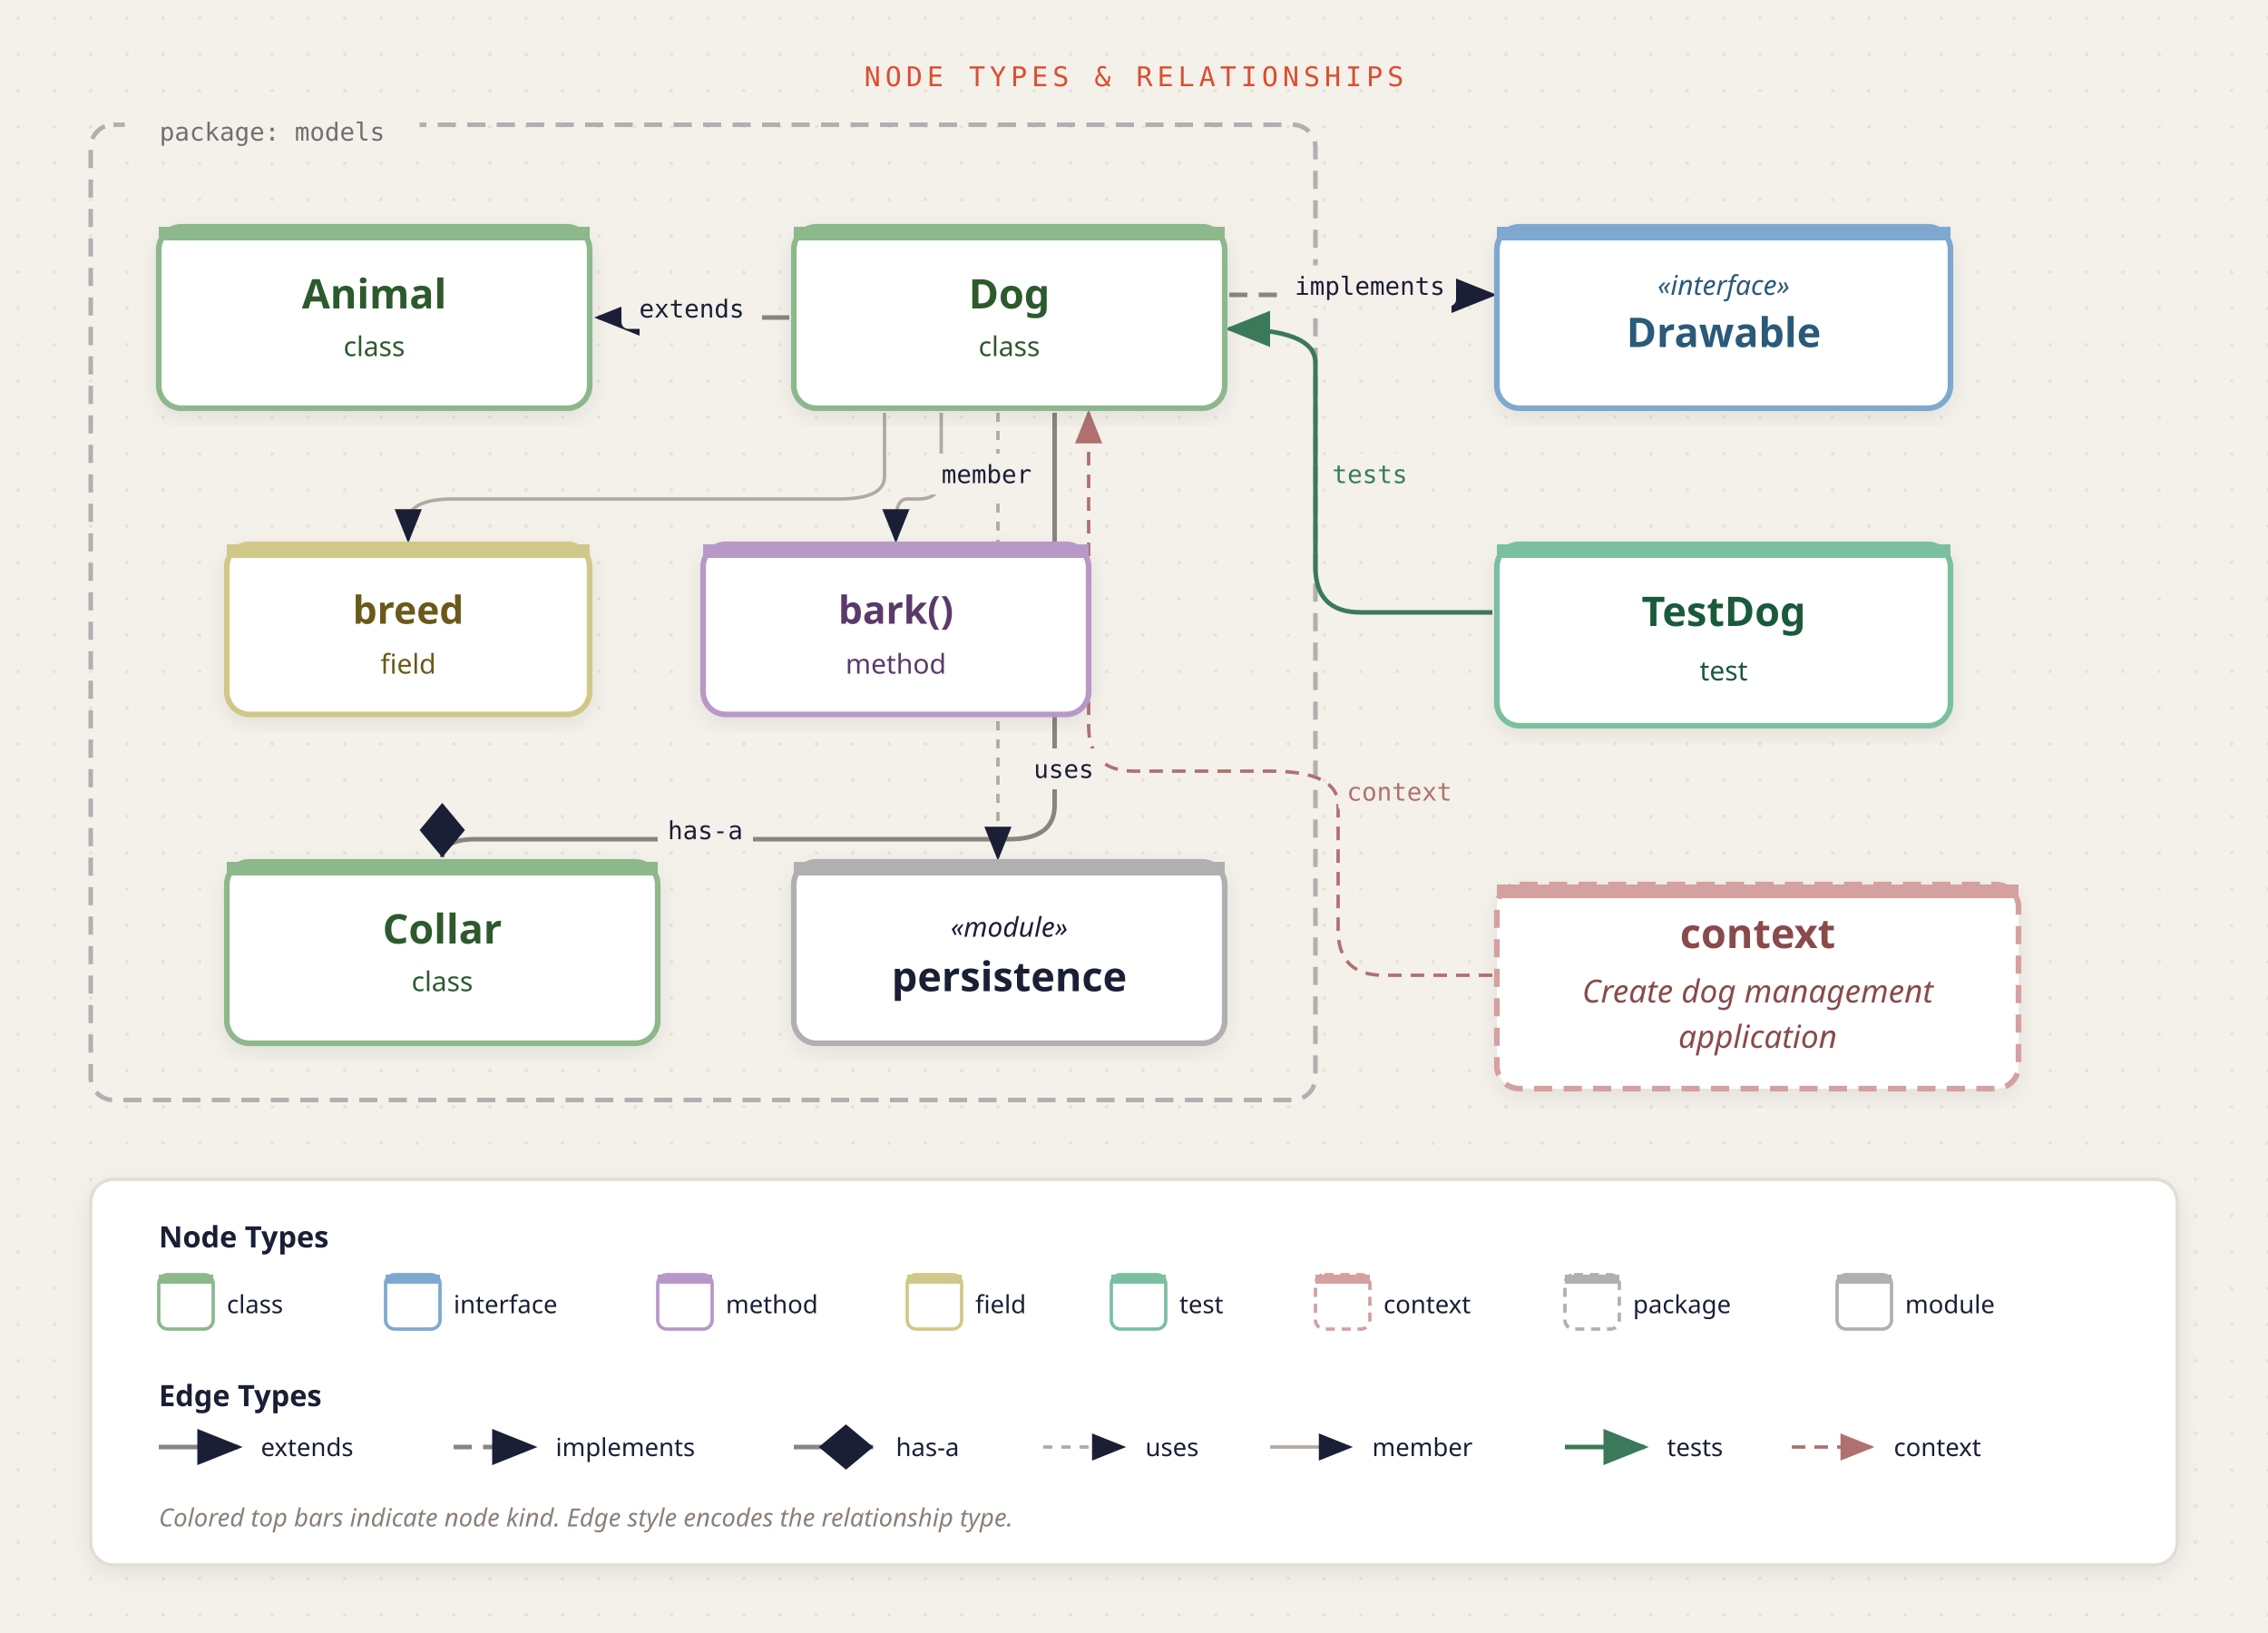
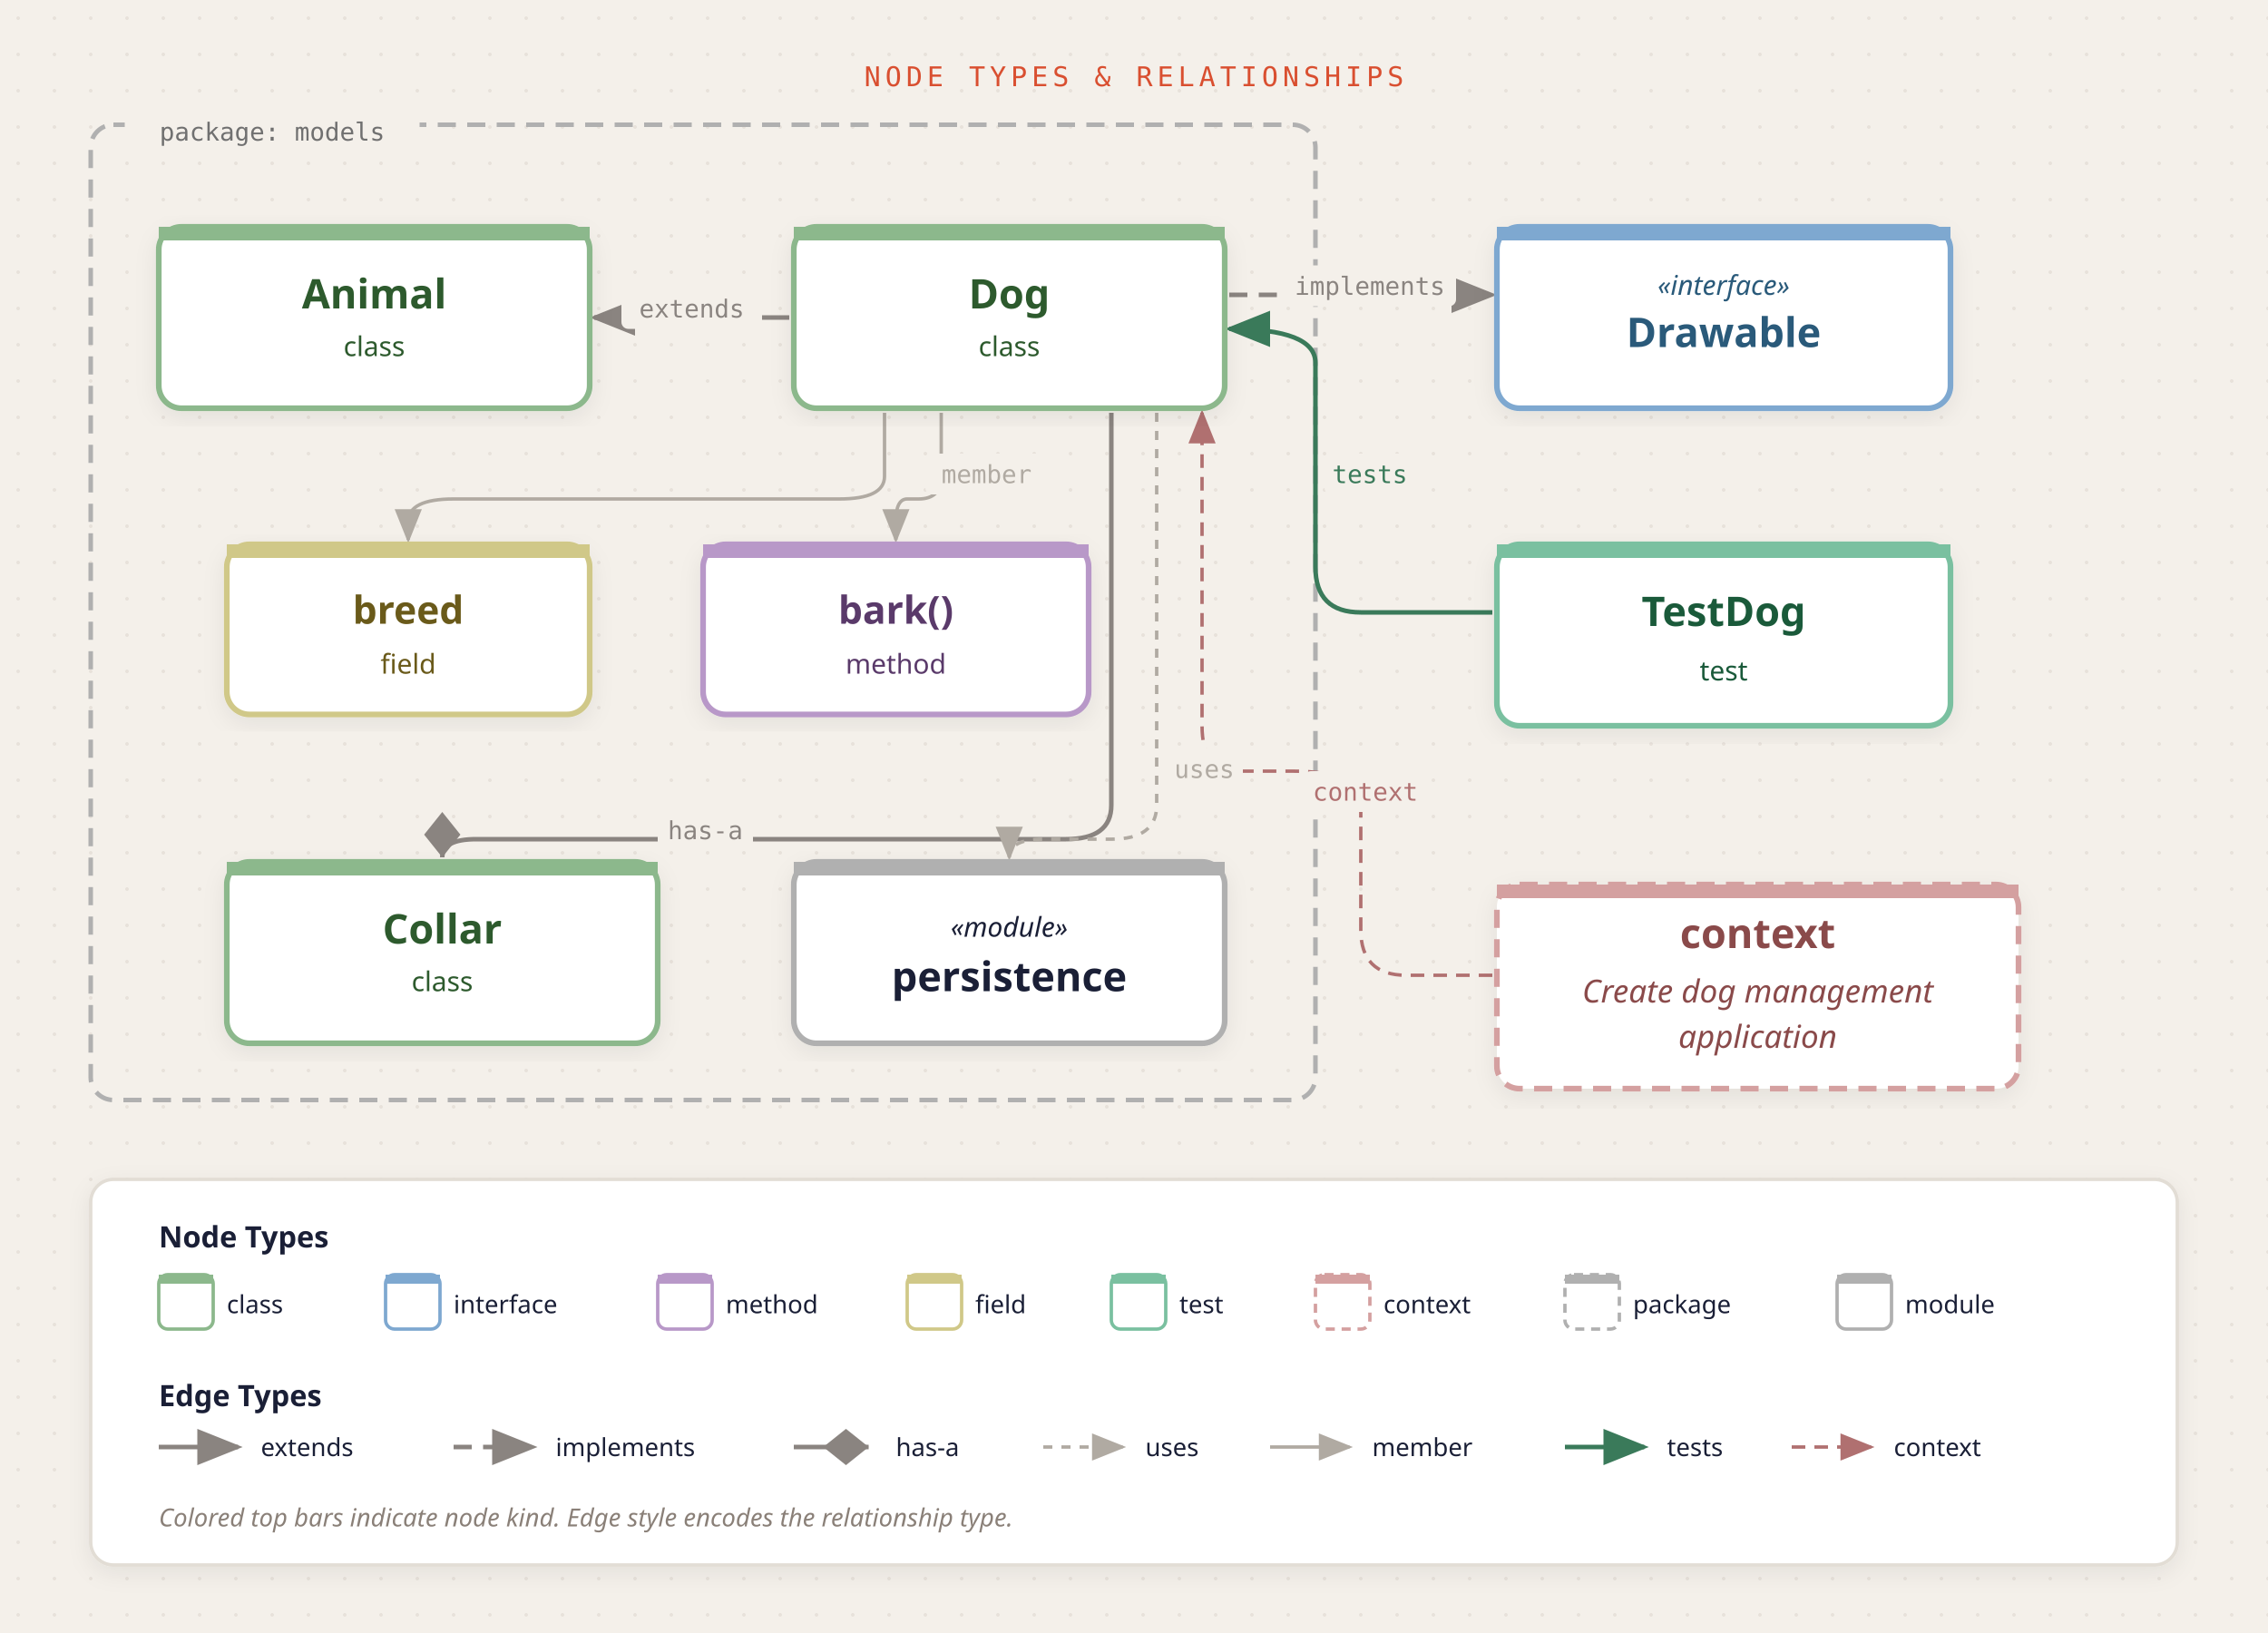
<svg xmlns="http://www.w3.org/2000/svg" viewBox="0 0 1000 720">
  <defs>
    <pattern id="dots" x="0" y="0" width="16" height="16" patternUnits="userSpaceOnUse">
      <circle cx="8" cy="8" r="0.8" fill="#a09080" opacity="0.15" />
    </pattern>
    <filter id="shadow">
      <feDropShadow dx="0" dy="3" stdDeviation="5" flood-color="#000" flood-opacity="0.07" />
    </filter>
-     <marker id="arrow-ink" markerWidth="10" markerHeight="8" refX="9" refY="4" orient="auto">
-       <path d="M0,0 L10,4 L0,8 Z" fill="#1a1f36" />
+     <marker id="arrow-primary" markerWidth="10" markerHeight="8" refX="9" refY="4" orient="auto">
+       <path d="M0,0 L10,4 L0,8 Z" fill="#8a8480" />
+     </marker>
+     <marker id="diamond-primary" markerWidth="10" markerHeight="8" refX="10" refY="4" orient="auto">
+       <path d="M0,4 L5,0 L10,4 L5,8 Z" fill="#8a8480" />
+     </marker>
+     <marker id="arrow-secondary" markerWidth="10" markerHeight="8" refX="9" refY="4" orient="auto">
+       <path d="M0,0 L10,4 L0,8 Z" fill="#b0aaa2" />
    </marker>
    <marker id="arrow-green" markerWidth="10" markerHeight="8" refX="9" refY="4" orient="auto">
      <path d="M0,0 L10,4 L0,8 Z" fill="#3a7a5a" />
    </marker>
    <marker id="arrow-rose" markerWidth="10" markerHeight="8" refX="9" refY="4" orient="auto">
      <path d="M0,0 L10,4 L0,8 Z" fill="#b07070" />
-     </marker>
-     <marker id="diamond" markerWidth="12" markerHeight="10" refX="12" refY="5" orient="auto">
-       <path d="M0,5 L6,0 L12,5 L6,10 Z" fill="#1a1f36" />
    </marker>
  </defs>
  <rect width="1000" height="720" fill="#f4f0ea" />
  <rect width="1000" height="720" fill="url(#dots)" />
  <text x="500" y="38" text-anchor="middle" font-family="monospace" font-size="12" fill="#d94f30" letter-spacing="2">NODE TYPES &amp; RELATIONSHIPS</text>
  <rect x="40" y="55" width="540" height="430" rx="10" stroke="#b0b0b0" stroke-width="2" stroke-dasharray="8,5" fill="none" />
  <rect x="55" y="47" width="130" height="20" rx="3" fill="#f4f0ea" />
  <text x="120" y="62" text-anchor="middle" font-family="monospace" font-size="11" fill="#707070">package: models</text>
-   <line x1="348" y1="140" x2="264" y2="140" stroke="#8a8480" stroke-width="2" marker-end="url(#arrow-ink)" />
-   <path d="M 415 182 L 415 210 Q 415 220 405 220 L 400 220 Q 395 220 395 230 L 395 238" stroke="#b0aaa2" stroke-width="1.5" fill="none" marker-end="url(#arrow-ink)" />
-   <path d="M 390 182 L 390 210 Q 390 220 370 220 L 200 220 Q 180 220 180 230 L 180 238" stroke="#b0aaa2" stroke-width="1.5" fill="none" marker-end="url(#arrow-ink)" />
-   <path d="M 465 182 L 465 355 Q 465 370 445 370 L 210 370 Q 195 370 195 378" stroke="#8a8480" stroke-width="2" fill="none" marker-end="url(#diamond)" />
-   <line x1="542" y1="130" x2="658" y2="130" stroke="#8a8480" stroke-width="2" stroke-dasharray="8,5" marker-end="url(#arrow-ink)" />
+   <line x1="348" y1="140" x2="262" y2="140" stroke="#8a8480" stroke-width="2" marker-end="url(#arrow-primary)" />
+   <path d="M 415 182 L 415 210 Q 415 220 405 220 L 400 220 Q 395 220 395 230 L 395 238" stroke="#b0aaa2" stroke-width="1.5" fill="none" marker-end="url(#arrow-secondary)" />
+   <path d="M 390 182 L 390 210 Q 390 220 370 220 L 200 220 Q 180 220 180 230 L 180 238" stroke="#b0aaa2" stroke-width="1.5" fill="none" marker-end="url(#arrow-secondary)" />
+   <path d="M 490 182 L 490 355 Q 490 370 470 370 L 210 370 Q 195 370 195 378" stroke="#8a8480" stroke-width="2" fill="none" marker-end="url(#diamond-primary)" />
+   <line x1="542" y1="130" x2="658" y2="130" stroke="#8a8480" stroke-width="2" stroke-dasharray="8,5" marker-end="url(#arrow-primary)" />
  <path d="M 658 270 L 600 270 Q 580 270 580 250 L 580 160 Q 580 145 542 145" stroke="#3a7a5a" stroke-width="2" fill="none" marker-end="url(#arrow-green)" />
-   <line x1="440" y1="182" x2="440" y2="378" stroke="#b0aaa2" stroke-width="1.5" stroke-dasharray="4,4" fill="none" marker-end="url(#arrow-ink)" />
-   <path d="M 658 430 L 610 430 Q 590 430 590 410 L 590 355 Q 590 340 560 340 L 500 340 Q 480 340 480 320 L 480 182" stroke="#b07070" stroke-width="1.5" stroke-dasharray="6,4" fill="none" marker-end="url(#arrow-rose)" />
+   <path d="M 510 182 L 510 355 Q 510 370 490 370 L 460 370 Q 445 370 445 378" stroke="#b0aaa2" stroke-width="1.5" stroke-dasharray="4,4" fill="none" marker-end="url(#arrow-secondary)" />
+   <path d="M 658 430 L 620 430 Q 600 430 600 410 L 600 355 Q 600 340 570 340 L 545 340 Q 530 340 530 320 L 530 182" stroke="#b07070" stroke-width="1.5" stroke-dasharray="6,4" fill="none" marker-end="url(#arrow-rose)" />
  <g>
    <rect x="70" y="100" width="190" height="80" rx="10" fill="white" stroke="#8cb88c" stroke-width="2.5" filter="url(#shadow)" />
    <rect x="70" y="100" width="190" height="6" rx="10 10 0 0" fill="#8cb88c" />
    <text x="165" y="136" text-anchor="middle" font-family="sans-serif" font-size="18" font-weight="700" fill="#2d5a2d">Animal</text>
    <text x="165" y="157" text-anchor="middle" font-family="sans-serif" font-size="12" fill="#2d5a2d">class</text>
  </g>
  <g>
    <rect x="350" y="100" width="190" height="80" rx="10" fill="white" stroke="#8cb88c" stroke-width="2.5" filter="url(#shadow)" />
    <rect x="350" y="100" width="190" height="6" rx="10 10 0 0" fill="#8cb88c" />
    <text x="445" y="136" text-anchor="middle" font-family="sans-serif" font-size="18" font-weight="700" fill="#2d5a2d">Dog</text>
    <text x="445" y="157" text-anchor="middle" font-family="sans-serif" font-size="12" fill="#2d5a2d">class</text>
  </g>
  <g>
    <rect x="310" y="240" width="170" height="75" rx="10" fill="white" stroke="#b898c8" stroke-width="2.5" filter="url(#shadow)" />
    <rect x="310" y="240" width="170" height="6" rx="10 10 0 0" fill="#b898c8" />
    <text x="395" y="275" text-anchor="middle" font-family="sans-serif" font-size="17" font-weight="700" fill="#5a3a6a">bark()</text>
    <text x="395" y="297" text-anchor="middle" font-family="sans-serif" font-size="12" fill="#5a3a6a">method</text>
  </g>
  <g>
    <rect x="100" y="240" width="160" height="75" rx="10" fill="white" stroke="#d0c888" stroke-width="2.5" filter="url(#shadow)" />
    <rect x="100" y="240" width="160" height="6" rx="10 10 0 0" fill="#d0c888" />
    <text x="180" y="275" text-anchor="middle" font-family="sans-serif" font-size="17" font-weight="700" fill="#6a5a1a">breed</text>
    <text x="180" y="297" text-anchor="middle" font-family="sans-serif" font-size="12" fill="#6a5a1a">field</text>
  </g>
  <g>
    <rect x="100" y="380" width="190" height="80" rx="10" fill="white" stroke="#8cb88c" stroke-width="2.5" filter="url(#shadow)" />
    <rect x="100" y="380" width="190" height="6" rx="10 10 0 0" fill="#8cb88c" />
    <text x="195" y="416" text-anchor="middle" font-family="sans-serif" font-size="18" font-weight="700" fill="#2d5a2d">Collar</text>
    <text x="195" y="437" text-anchor="middle" font-family="sans-serif" font-size="12" fill="#2d5a2d">class</text>
  </g>
  <g>
    <rect x="350" y="380" width="190" height="80" rx="10" fill="white" stroke="#b0b0b0" stroke-width="2.5" filter="url(#shadow)" />
    <rect x="350" y="380" width="190" height="6" rx="10 10 0 0" fill="#b0b0b0" />
    <text x="445" y="413" text-anchor="middle" font-family="sans-serif" font-size="12" font-style="italic" fill="#1a1f36">«module»</text>
    <text x="445" y="437" text-anchor="middle" font-family="sans-serif" font-size="18" font-weight="600" fill="#1a1f36">persistence</text>
  </g>
  <g>
    <rect x="660" y="100" width="200" height="80" rx="10" fill="white" stroke="#7ea8d0" stroke-width="2.5" filter="url(#shadow)" />
    <rect x="660" y="100" width="200" height="6" rx="10 10 0 0" fill="#7ea8d0" />
    <text x="760" y="130" text-anchor="middle" font-family="sans-serif" font-size="12" font-style="italic" fill="#2a5a7a">«interface»</text>
    <text x="760" y="153" text-anchor="middle" font-family="sans-serif" font-size="18" font-weight="700" fill="#2a5a7a">Drawable</text>
  </g>
  <g>
    <rect x="660" y="240" width="200" height="80" rx="10" fill="white" stroke="#7ac0a0" stroke-width="2.5" filter="url(#shadow)" />
    <rect x="660" y="240" width="200" height="6" rx="10 10 0 0" fill="#7ac0a0" />
    <text x="760" y="276" text-anchor="middle" font-family="sans-serif" font-size="18" font-weight="700" fill="#1a5a3a">TestDog</text>
    <text x="760" y="300" text-anchor="middle" font-family="sans-serif" font-size="12" fill="#1a5a3a">test</text>
  </g>
  <g>
    <rect x="660" y="390" width="230" height="90" rx="10" fill="white" stroke="#d4a0a0" stroke-width="2.5" stroke-dasharray="8,5" filter="url(#shadow)" />
    <rect x="660" y="390" width="230" height="6" rx="10 10 0 0" fill="#d4a0a0" />
    <text x="775" y="418" text-anchor="middle" font-family="sans-serif" font-size="18" font-weight="700" fill="#8a4a4a">context</text>
    <text x="775" y="442" text-anchor="middle" font-family="sans-serif" font-size="14" font-style="italic" fill="#8a4a4a">Create dog management</text>
    <text x="775" y="462" text-anchor="middle" font-family="sans-serif" font-size="14" font-style="italic" fill="#8a4a4a">application</text>
  </g>
  <rect x="274" y="127" width="62" height="18" rx="3" fill="#f4f0ea" />
-   <text x="305" y="140" text-anchor="middle" font-family="monospace" font-size="11" fill="#1a1f36">extends</text>
+   <text x="305" y="140" text-anchor="middle" font-family="monospace" font-size="11" fill="#8a8480">extends</text>
  <rect x="408" y="200" width="55" height="18" rx="3" fill="#f4f0ea" />
-   <text x="435" y="213" text-anchor="middle" font-family="monospace" font-size="11" fill="#1a1f36">member</text>
+   <text x="435" y="213" text-anchor="middle" font-family="monospace" font-size="11" fill="#b0aaa2">member</text>
  <rect x="290" y="357" width="42" height="18" rx="3" fill="#f4f0ea" />
-   <text x="311" y="370" text-anchor="middle" font-family="monospace" font-size="11" fill="#1a1f36">has-a</text>
+   <text x="311" y="370" text-anchor="middle" font-family="monospace" font-size="11" fill="#8a8480">has-a</text>
  <rect x="566" y="117" width="76" height="18" rx="3" fill="#f4f0ea" />
-   <text x="604" y="130" text-anchor="middle" font-family="monospace" font-size="11" fill="#1a1f36">implements</text>
+   <text x="604" y="130" text-anchor="middle" font-family="monospace" font-size="11" fill="#8a8480">implements</text>
  <rect x="584" y="200" width="40" height="18" rx="3" fill="#f4f0ea" />
  <text x="604" y="213" text-anchor="middle" font-family="monospace" font-size="11" fill="#3a7a5a">tests</text>
-   <rect x="452" y="330" width="34" height="18" rx="3" fill="#f4f0ea" />
-   <text x="469" y="343" text-anchor="middle" font-family="monospace" font-size="11" fill="#1a1f36">uses</text>
-   <rect x="590" y="340" width="55" height="18" rx="3" fill="#f4f0ea" />
-   <text x="617" y="353" text-anchor="middle" font-family="monospace" font-size="11" fill="#b07070">context</text>
+   <rect x="514" y="330" width="34" height="18" rx="3" fill="#f4f0ea" />
+   <text x="531" y="343" text-anchor="middle" font-family="monospace" font-size="11" fill="#b0aaa2">uses</text>
+   <rect x="575" y="340" width="55" height="18" rx="3" fill="#f4f0ea" />
+   <text x="602" y="353" text-anchor="middle" font-family="monospace" font-size="11" fill="#b07070">context</text>
  <rect x="40" y="520" width="920" height="170" rx="10" fill="white" stroke="#e2ddd5" stroke-width="1.5" filter="url(#shadow)" />
  <text x="70" y="550" font-family="sans-serif" font-size="13" font-weight="700" fill="#1a1f36">Node Types</text>
  <rect x="70" y="562" width="24" height="24" rx="4" fill="white" stroke="#8cb88c" stroke-width="1.5" />
  <rect x="70" y="562" width="24" height="4" rx="4 4 0 0" fill="#8cb88c" />
  <text x="100" y="579" font-family="sans-serif" font-size="11" fill="#1a1f36">class</text>
  <rect x="170" y="562" width="24" height="24" rx="4" fill="white" stroke="#7ea8d0" stroke-width="1.5" />
  <rect x="170" y="562" width="24" height="4" rx="4 4 0 0" fill="#7ea8d0" />
  <text x="200" y="579" font-family="sans-serif" font-size="11" fill="#1a1f36">interface</text>
  <rect x="290" y="562" width="24" height="24" rx="4" fill="white" stroke="#b898c8" stroke-width="1.5" />
  <rect x="290" y="562" width="24" height="4" rx="4 4 0 0" fill="#b898c8" />
  <text x="320" y="579" font-family="sans-serif" font-size="11" fill="#1a1f36">method</text>
  <rect x="400" y="562" width="24" height="24" rx="4" fill="white" stroke="#d0c888" stroke-width="1.5" />
  <rect x="400" y="562" width="24" height="4" rx="4 4 0 0" fill="#d0c888" />
  <text x="430" y="579" font-family="sans-serif" font-size="11" fill="#1a1f36">field</text>
  <rect x="490" y="562" width="24" height="24" rx="4" fill="white" stroke="#7ac0a0" stroke-width="1.5" />
  <rect x="490" y="562" width="24" height="4" rx="4 4 0 0" fill="#7ac0a0" />
  <text x="520" y="579" font-family="sans-serif" font-size="11" fill="#1a1f36">test</text>
  <rect x="580" y="562" width="24" height="24" rx="4" fill="white" stroke="#d4a0a0" stroke-width="1.5" stroke-dasharray="4,3" />
  <rect x="580" y="562" width="24" height="4" rx="4 4 0 0" fill="#d4a0a0" />
  <text x="610" y="579" font-family="sans-serif" font-size="11" fill="#1a1f36">context</text>
  <rect x="690" y="562" width="24" height="24" rx="4" fill="white" stroke="#b0b0b0" stroke-width="1.5" stroke-dasharray="4,3" />
  <rect x="690" y="562" width="24" height="4" rx="4 4 0 0" fill="#b0b0b0" />
  <text x="720" y="579" font-family="sans-serif" font-size="11" fill="#1a1f36">package</text>
  <rect x="810" y="562" width="24" height="24" rx="4" fill="white" stroke="#b0b0b0" stroke-width="1.5" />
  <rect x="810" y="562" width="24" height="4" rx="4 4 0 0" fill="#b0b0b0" />
  <text x="840" y="579" font-family="sans-serif" font-size="11" fill="#1a1f36">module</text>
  <text x="70" y="620" font-family="sans-serif" font-size="13" font-weight="700" fill="#1a1f36">Edge Types</text>
-   <line x1="70" y1="638" x2="105" y2="638" stroke="#8a8480" stroke-width="2" marker-end="url(#arrow-ink)" />
+   <line x1="70" y1="638" x2="105" y2="638" stroke="#8a8480" stroke-width="2" marker-end="url(#arrow-primary)" />
  <text x="115" y="642" font-family="sans-serif" font-size="11" fill="#1a1f36">extends</text>
-   <line x1="200" y1="638" x2="235" y2="638" stroke="#8a8480" stroke-width="2" stroke-dasharray="8,5" marker-end="url(#arrow-ink)" />
+   <line x1="200" y1="638" x2="235" y2="638" stroke="#8a8480" stroke-width="2" stroke-dasharray="8,5" marker-end="url(#arrow-primary)" />
  <text x="245" y="642" font-family="sans-serif" font-size="11" fill="#1a1f36">implements</text>
-   <line x1="350" y1="638" x2="385" y2="638" stroke="#8a8480" stroke-width="2" marker-end="url(#diamond)" />
+   <line x1="350" y1="638" x2="383" y2="638" stroke="#8a8480" stroke-width="2" marker-end="url(#diamond-primary)" />
  <text x="395" y="642" font-family="sans-serif" font-size="11" fill="#1a1f36">has-a</text>
-   <line x1="460" y1="638" x2="495" y2="638" stroke="#b0aaa2" stroke-width="1.5" stroke-dasharray="4,4" marker-end="url(#arrow-ink)" />
+   <line x1="460" y1="638" x2="495" y2="638" stroke="#b0aaa2" stroke-width="1.5" stroke-dasharray="4,4" marker-end="url(#arrow-secondary)" />
  <text x="505" y="642" font-family="sans-serif" font-size="11" fill="#1a1f36">uses</text>
-   <line x1="560" y1="638" x2="595" y2="638" stroke="#b0aaa2" stroke-width="1.5" marker-end="url(#arrow-ink)" />
+   <line x1="560" y1="638" x2="595" y2="638" stroke="#b0aaa2" stroke-width="1.5" marker-end="url(#arrow-secondary)" />
  <text x="605" y="642" font-family="sans-serif" font-size="11" fill="#1a1f36">member</text>
  <line x1="690" y1="638" x2="725" y2="638" stroke="#3a7a5a" stroke-width="2" marker-end="url(#arrow-green)" />
  <text x="735" y="642" font-family="sans-serif" font-size="11" fill="#1a1f36">tests</text>
  <line x1="790" y1="638" x2="825" y2="638" stroke="#b07070" stroke-width="1.5" stroke-dasharray="6,4" marker-end="url(#arrow-rose)" />
  <text x="835" y="642" font-family="sans-serif" font-size="11" fill="#1a1f36">context</text>
  <text x="70" y="673" font-family="sans-serif" font-size="11" font-style="italic" fill="#8a8078">Colored top bars indicate node kind. Edge style encodes the relationship type.</text>
</svg>
